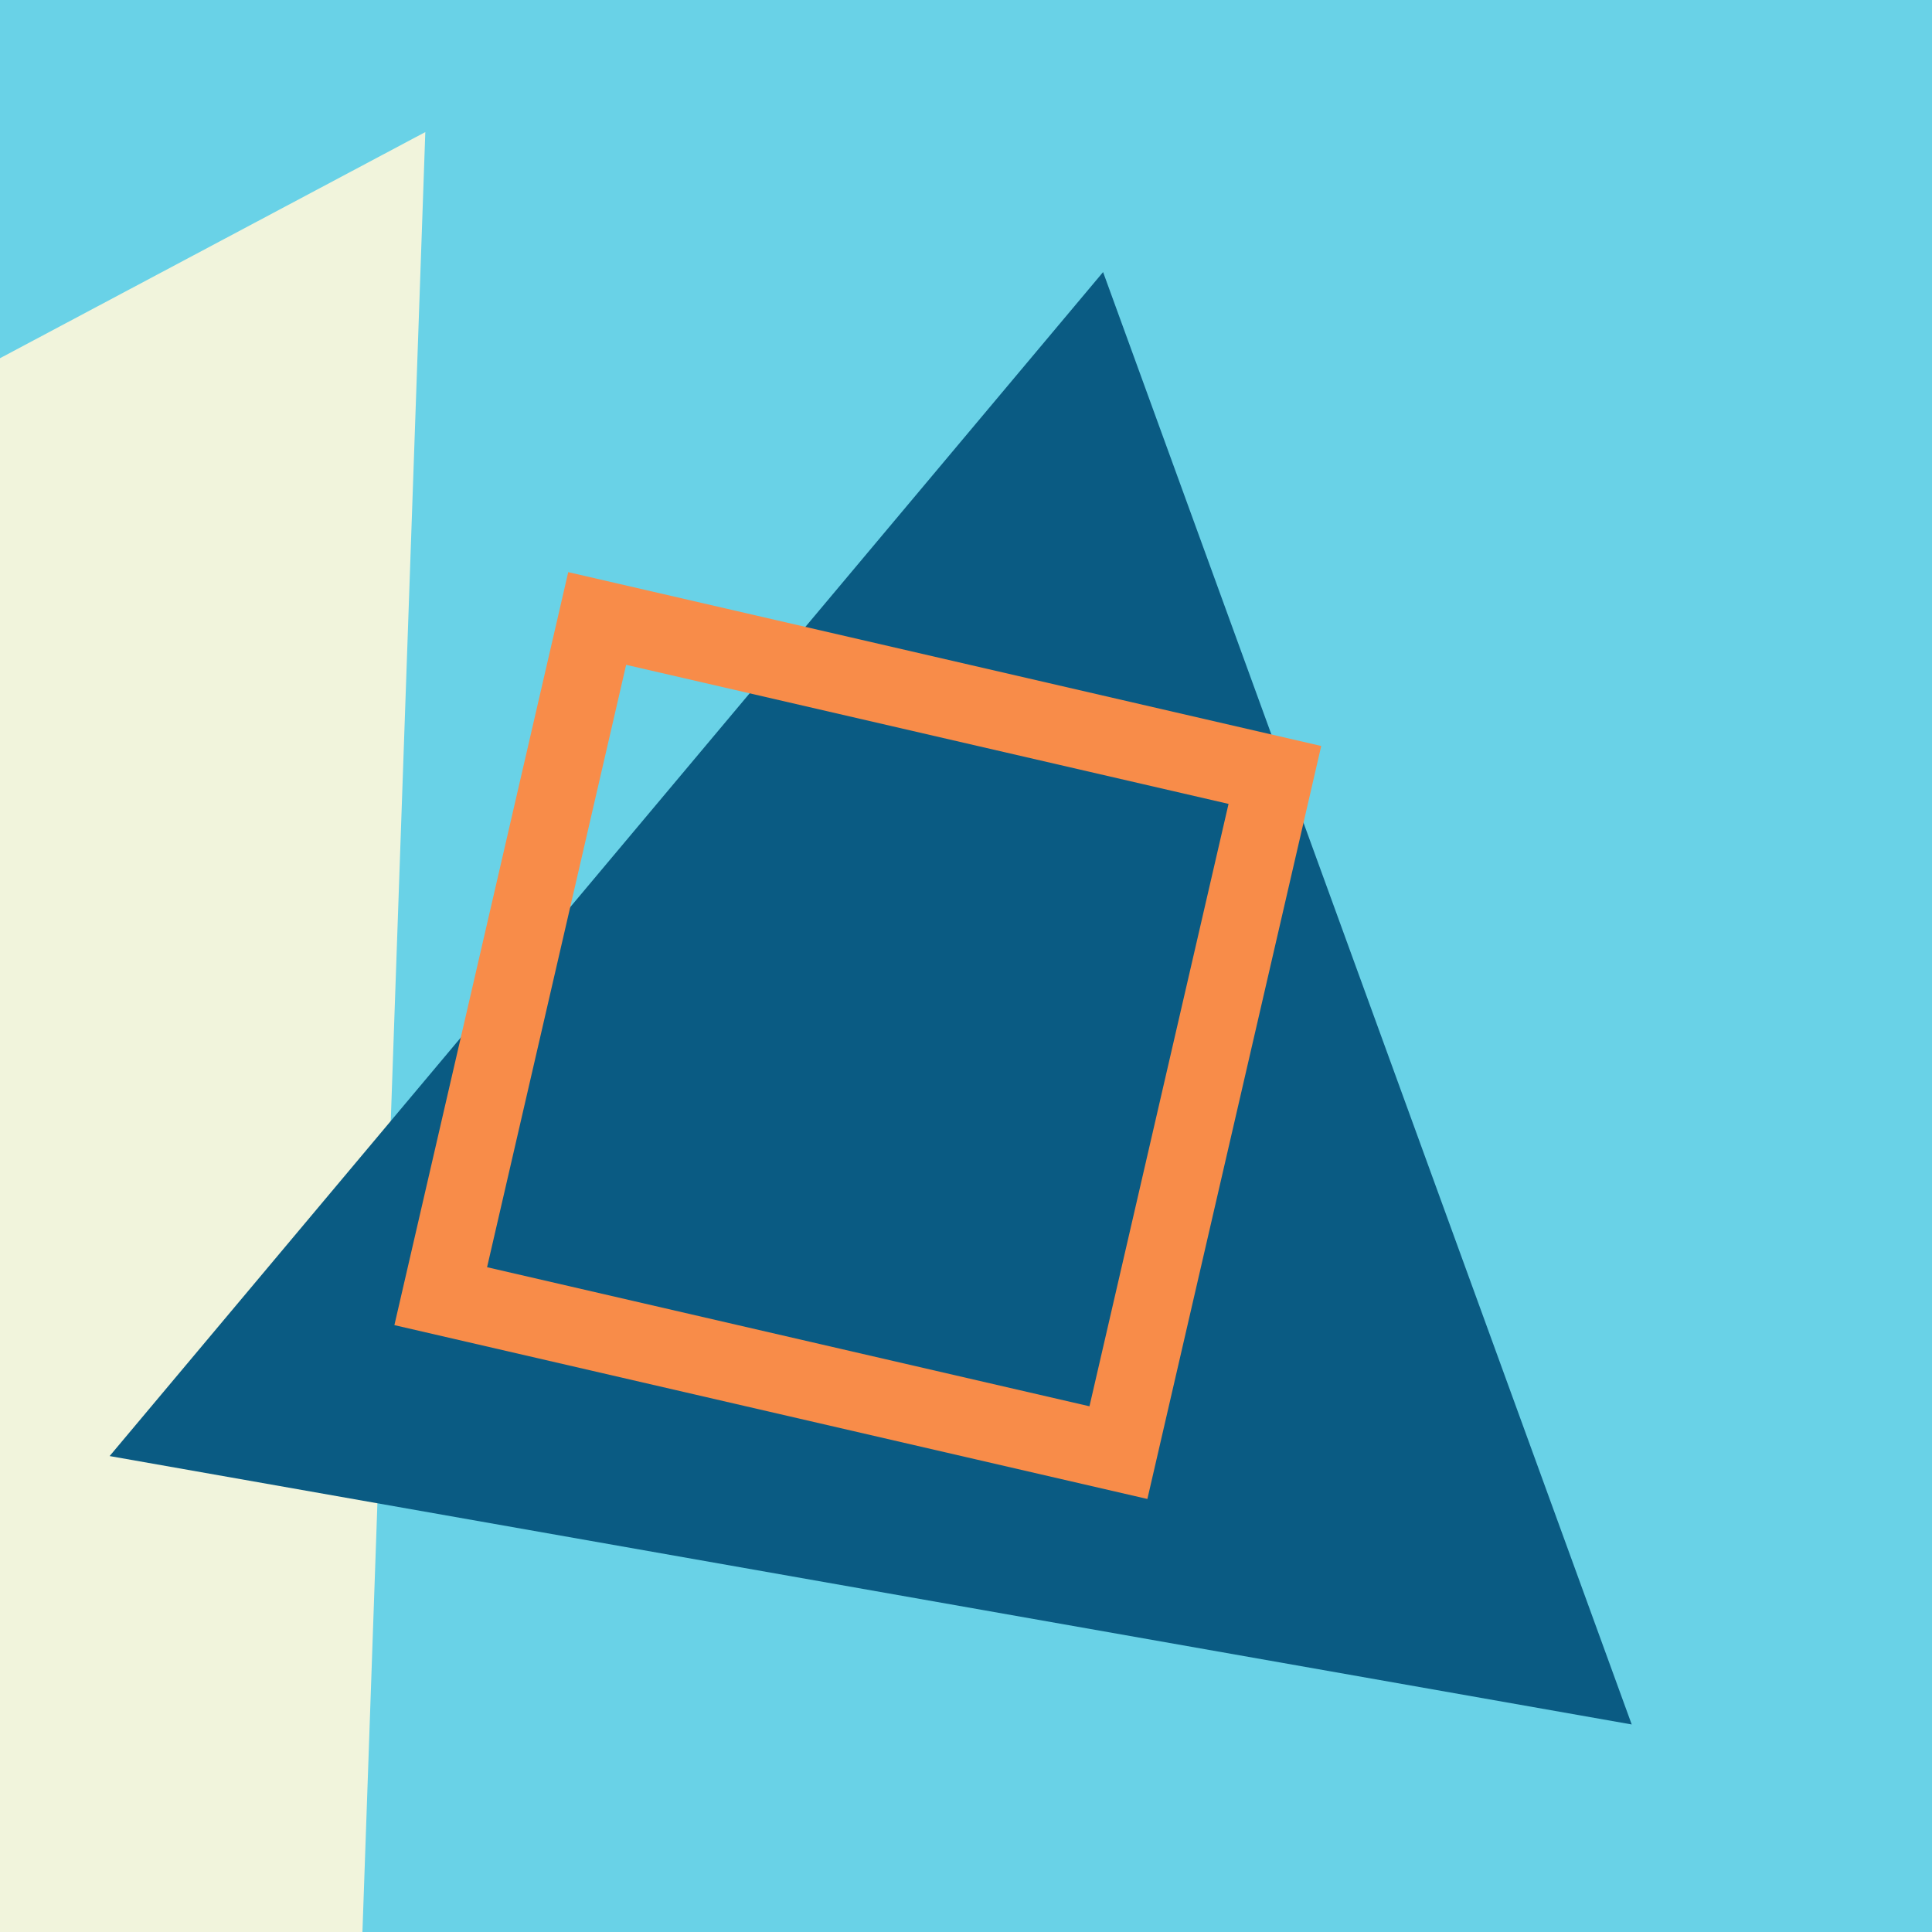
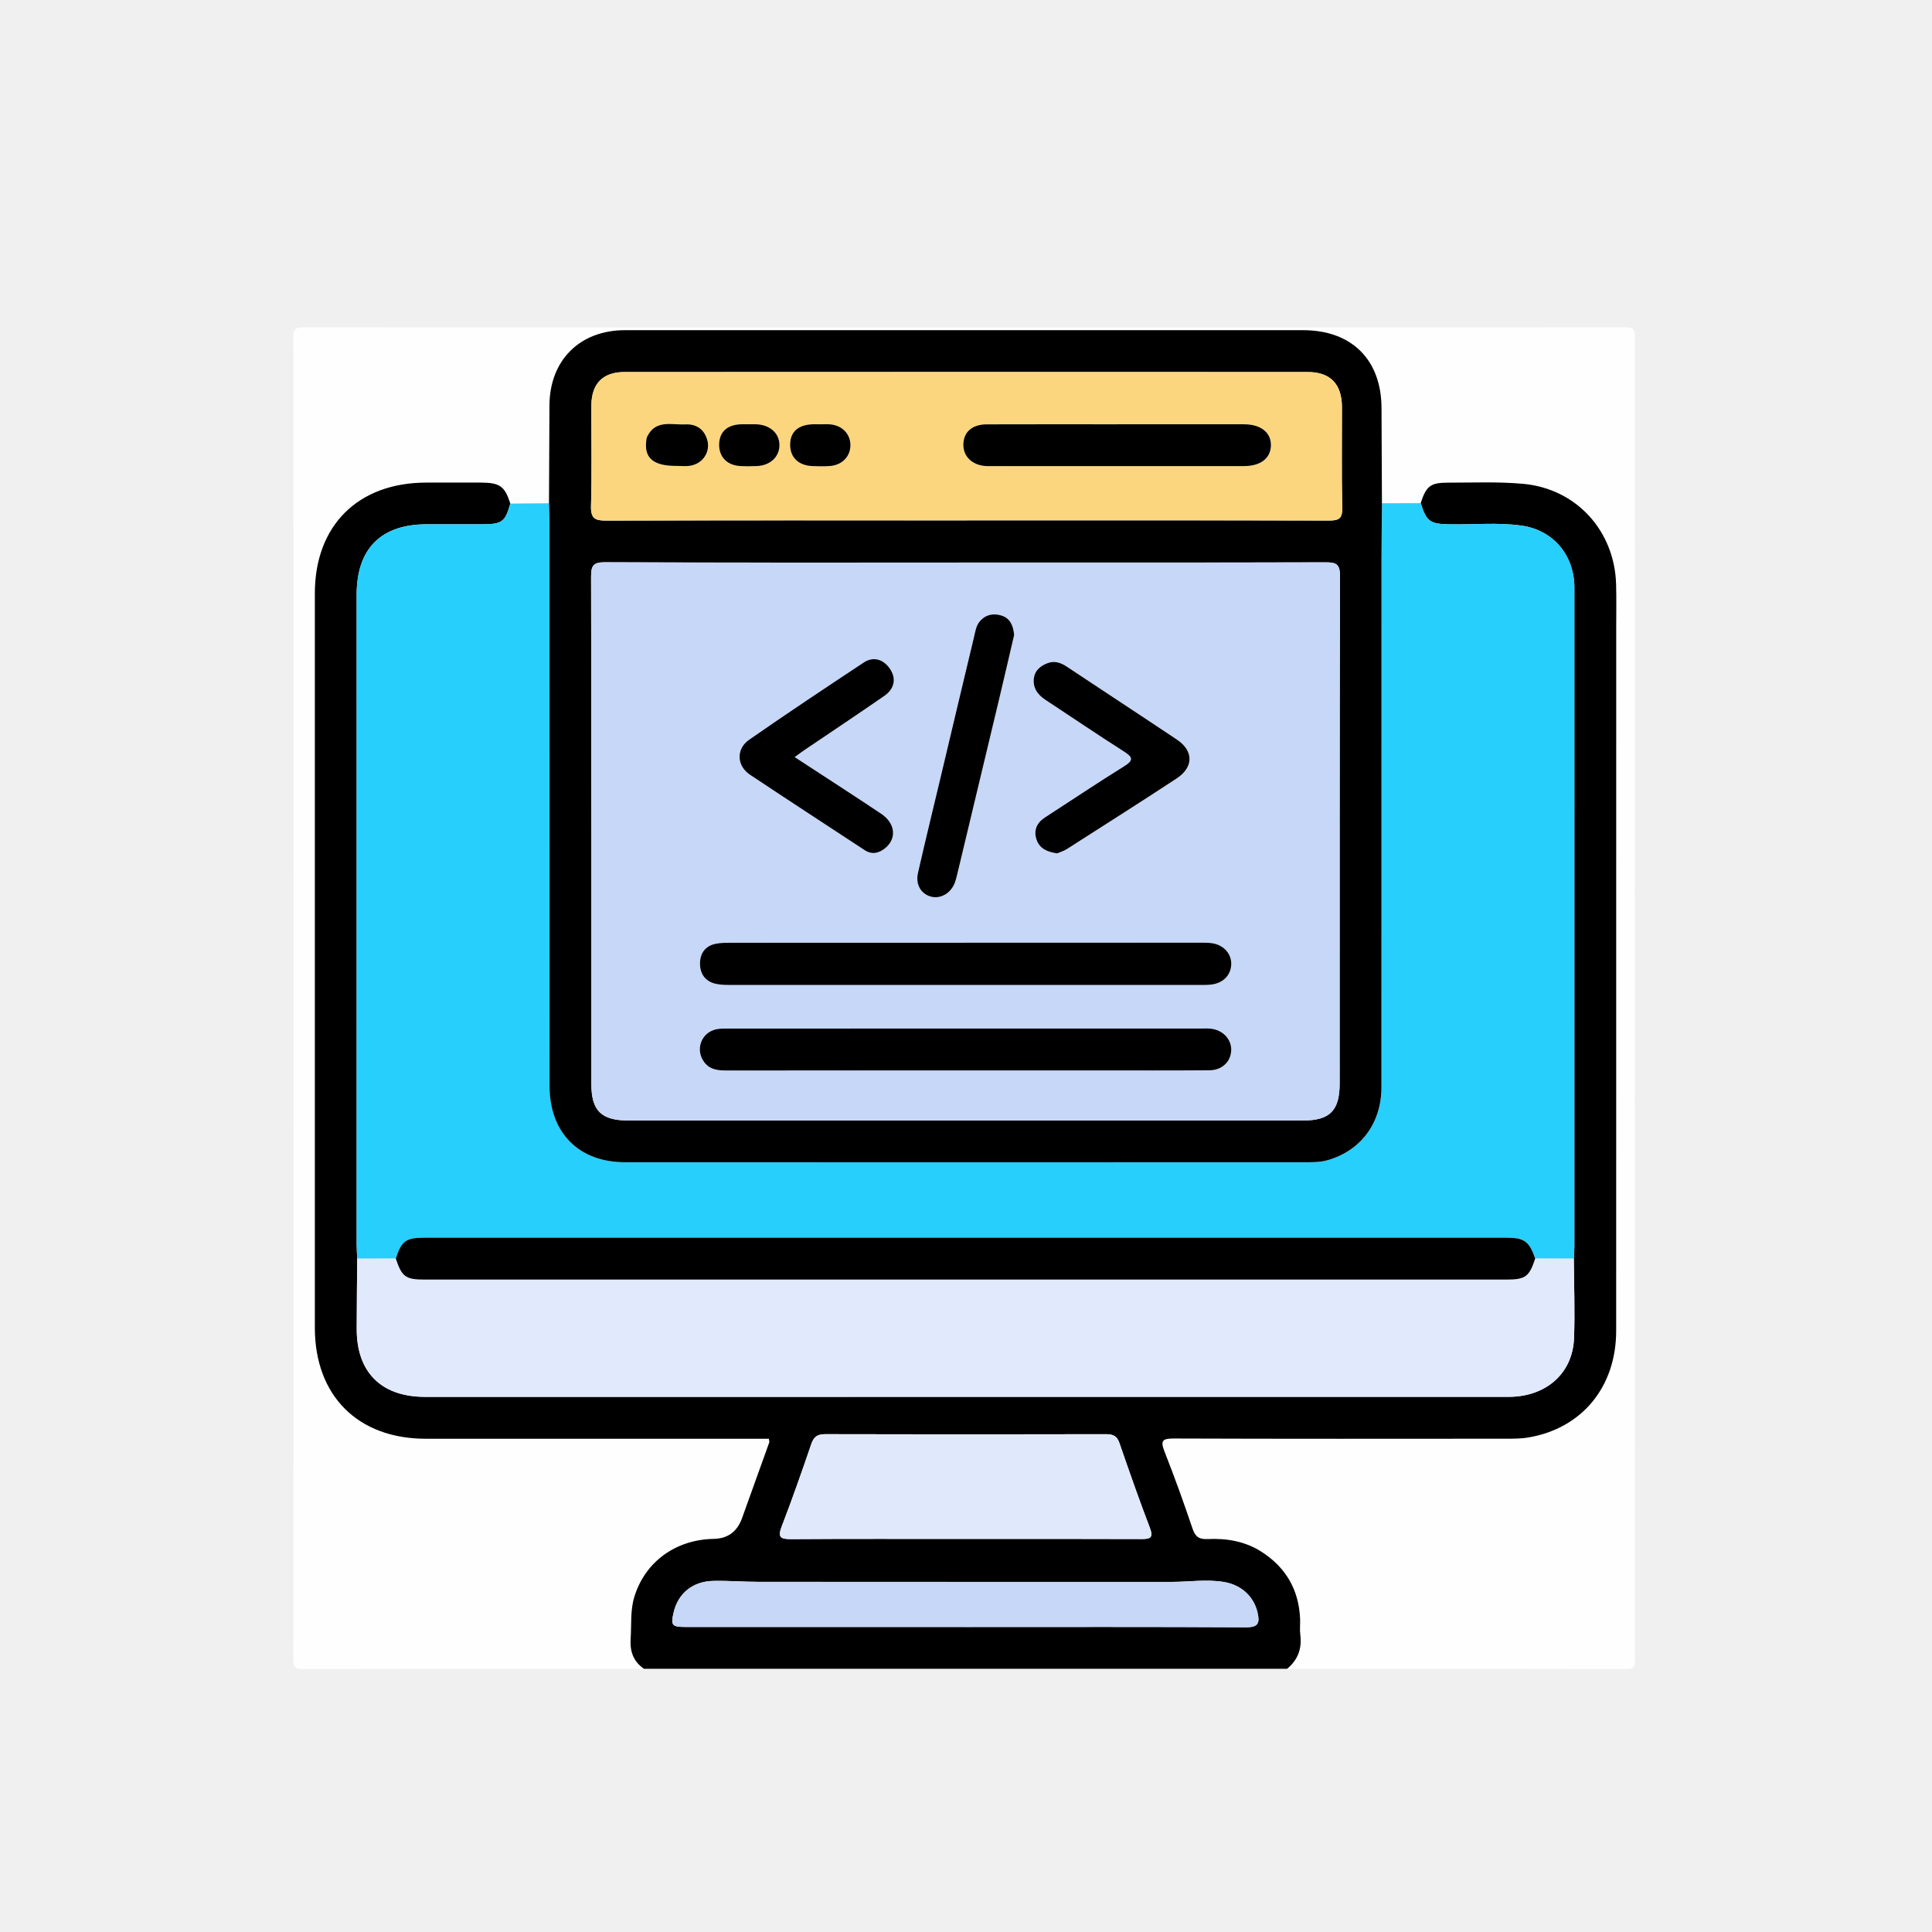
- <svg xmlns="http://www.w3.org/2000/svg" viewBox="0 0 100 100" fill="none" shape-rendering="auto">
-   <mask id="viewboxMask">
-     <rect width="100" height="100" rx="0" ry="0" x="0" y="0" fill="#fff" />
-   </mask>
-   <g mask="url(#viewboxMask)">
-     <rect fill="#69d2e7" width="100" height="100" x="0" y="0" />
-     <g transform="matrix(1.2 0 0 1.2 -10 -10)">
-       <g transform="translate(-47, 26) rotate(152 50 50)">
-         <path d="m50 7 50 86.6H0L50 7Z" fill="#f1f4dc" />
-       </g>
-     </g>
-     <g transform="matrix(.8 0 0 .8 10 10)">
-       <g transform="translate(-15, 17) rotate(-110 50 50)">
-         <path d="m50 7 50 86.6H0L50 7Z" fill="#0a5b83" />
-       </g>
-     </g>
-     <g transform="matrix(.4 0 0 .4 30 30)">
-       <g transform="translate(-14, 9) rotate(103 50 50)">
-         <path fill-rule="evenodd" clip-rule="evenodd" d="M90 10H10v80h80V10ZM0 0v100h100V0H0Z" fill="#f88c49" />
-       </g>
-     </g>
-   </g>
+ <svg xmlns="http://www.w3.org/2000/svg" id="Capa_1" data-name="Capa 1" viewBox="0 0 1080 1080">
+   <defs>
+     <style>
+       .cls-1 {
+         fill: #fefefe;
+       }
+ 
+       .cls-1, .cls-2, .cls-3, .cls-4, .cls-5, .cls-6, .cls-7 {
+         stroke-width: 0px;
+       }
+ 
+       .cls-2 {
+         fill: #e0e9fc;
+       }
+ 
+       .cls-3 {
+         fill: #e1eafd;
+       }
+ 
+       .cls-5 {
+         fill: #27cffd;
+       }
+ 
+       .cls-6 {
+         fill: #fcd67f;
+       }
+ 
+       .cls-7 {
+         fill: #c6d7f7;
+       }
+     </style>
+   </defs>
+   <path class="cls-1" d="m359.97,932.89c-63.56,0-127.11-.05-190.67.11-4.21.01-5.3-.66-5.3-5.17.15-246.45.15-492.91,0-739.36,0-4.82,1.4-5.47,5.71-5.47,246.19.11,492.38.11,738.57,0,4.31,0,5.72.65,5.71,5.47-.15,246.45-.15,492.91,0,739.36,0,4.51-1.09,5.18-5.3,5.17-63.07-.16-126.14-.11-189.21-.11,6.07-4.98,8.38-11.34,7.37-19.11-.37-2.88.02-5.84-.1-8.76-.68-16.28-7.96-28.84-21.64-37.59-9.15-5.85-19.44-7.56-30.07-7.06-4.59.22-6.84-1.17-8.38-5.73-4.89-14.5-10.07-28.91-15.69-43.14-2.5-6.33-1.07-7.38,5.39-7.35,61.62.24,123.24.15,184.86.11,4.37,0,8.82.04,13.1-.68,29.99-5.07,49.11-28.25,49.12-59.64.05-131.04.02-262.09.02-393.13,0-8.04.16-16.08-.06-24.11-.82-29.86-22.14-53.46-51.87-56.2-14.01-1.29-28.22-.64-42.34-.66-9.57-.01-11.94,1.96-15.04,11.44-7.21.02-14.41.04-21.62.06-.08-17.77-.18-35.54-.24-53.31-.09-26.94-16.68-43.46-43.84-43.47-126.35-.02-252.71-.02-379.06,0-25.26,0-42.07,16.79-42.22,42-.11,18.26-.17,36.51-.25,54.77-7.22.06-14.44.12-21.67.18-3.07-9.67-5.82-11.67-16.4-11.71-10.23-.04-20.45-.02-30.68,0-38.06.06-62.17,24.04-62.17,61.91-.02,136.85-.02,273.69,0,410.54,0,37.98,24.04,62.02,61.97,62.03,61.36.01,122.71,0,184.07,0h7.74c.15,1.07.39,1.61.25,2.01-5.07,14.18-10.16,28.34-15.27,42.5q-4.08,11.28-15.84,11.48c-21.37.38-38.48,12.98-44.38,32.59-2.29,7.61-1.48,15.43-2.01,23.18-.49,7.17,1.54,12.74,7.43,16.85Z" />
+   <path class="cls-4" d="m794.16,281.27c3.09-9.49,5.47-11.46,15.04-11.45,14.12.02,28.32-.63,42.34.66,29.73,2.74,51.05,26.34,51.87,56.2.22,8.03.06,16.07.06,24.11,0,131.04.03,262.09-.02,393.13-.01,31.39-19.13,54.57-49.12,59.64-4.28.72-8.73.68-13.1.68-61.62.04-123.24.12-184.86-.11-6.46-.02-7.89,1.02-5.39,7.35,5.62,14.23,10.8,28.64,15.69,43.14,1.54,4.56,3.78,5.95,8.38,5.73,10.63-.5,20.92,1.21,30.07,7.06,13.68,8.75,20.96,21.31,21.64,37.59.12,2.92-.27,5.88.1,8.76,1.01,7.78-1.31,14.13-7.37,19.11h-359.52c-5.89-4.11-7.92-9.68-7.43-16.85.53-7.74-.28-15.57,2.01-23.18,5.9-19.61,23.01-32.21,44.38-32.59q11.75-.21,15.84-11.48c5.12-14.16,10.21-28.33,15.27-42.5.14-.4-.1-.94-.25-2.01h-7.74c-61.36,0-122.71.01-184.07,0-37.93,0-61.97-24.06-61.97-62.03-.01-136.85-.02-273.69,0-410.54,0-37.87,24.12-61.85,62.17-61.91,10.23-.02,20.45-.03,30.68,0,10.58.04,13.33,2.04,16.4,11.71-2.85,10.18-4.58,11.52-15.38,11.57-10.47.05-20.94,0-31.42.01-25.53.03-39.09,13.67-39.09,39.35,0,121.04,0,242.09.01,363.13,0,2.67.2,5.34.3,8.01-.1,13.15-.28,26.29-.28,39.44,0,24.17,13.81,37.84,38.18,37.84,78.91.01,157.83,0,236.74,0,123,0,246,.01,369-.01,20.86,0,35.79-13.03,36.55-32.72.58-14.83-.03-29.7-.1-44.55.11-2.18.3-4.37.3-6.55.01-122.25.01-244.51.01-366.76,0-.97.02-1.95-.01-2.92-.57-17.61-12.15-31.08-29.62-33.53-13.29-1.87-26.74-.46-40.11-.71-11.01-.2-12.89-1.46-16.18-11.85Zm-254.15,578.99c32.61,0,65.21-.07,97.82.07,5,.02,7.16-.5,4.92-6.35-5.98-15.64-11.52-31.46-16.98-47.3-1.35-3.92-3.5-4.97-7.49-4.96-52.32.13-104.64.14-156.95-.01-4.39-.01-6.41,1.43-7.82,5.52-5.27,15.39-10.63,30.76-16.49,45.93-2.33,6.04-.97,7.26,5.16,7.22,32.61-.23,65.21-.11,97.82-.11Zm-.41,49.23c52.36,0,104.71-.14,157.07.16,7.07.04,7.52-2.84,6.32-8.17-2.05-9.06-9.11-15.52-18.7-17.14-9.72-1.64-19.43-.07-29.14-.07-76.95.02-153.9.03-230.85-.02-8.51,0-17.03-.7-25.53-.53-11.5.23-19.65,6.92-22.17,17.51-1.75,7.35-1.04,8.24,6.67,8.24,52.11,0,104.23,0,156.34,0Z" />
+   <path class="cls-5" d="m199.69,703.59c-.11-2.67-.3-5.34-.3-8.01-.02-121.04-.02-242.09-.01-363.13,0-25.68,13.56-39.32,39.09-39.35,10.47-.01,20.94.03,31.42-.01,10.8-.05,12.53-1.39,15.38-11.57,7.22-.06,14.44-.12,21.67-.18.09,2.91.27,5.83.27,8.74.01,105.66,0,211.32.03,316.99,0,26.09,16.27,42.62,42.14,42.63,126.83.05,253.67.03,380.5,0,4.12,0,8.23.01,12.3-1.15,18.53-5.28,30.09-20.71,30.1-40.76.04-98.36.01-196.72.03-295.08,0-10.46.17-20.92.27-31.38,7.21-.02,14.41-.04,21.62-.06,3.29,10.39,5.17,11.64,16.18,11.85,13.38.25,26.82-1.16,40.11.71,17.47,2.45,29.05,15.92,29.62,33.53.03.97.01,1.95.01,2.92,0,122.25,0,244.51-.01,366.76,0,2.18-.2,4.37-.3,6.55-7.2-.01-14.39-.03-21.59-.04-3.26-9.53-6.06-11.66-15.81-11.66-201.82-.01-403.64-.01-605.47,0-10.01,0-12.55,1.96-15.64,11.66-7.19.02-14.39.03-21.58.05Z" />
+   <path class="cls-4" d="m772.54,281.33c-.09,10.46-.26,20.92-.27,31.38-.02,98.36,0,196.72-.03,295.08,0,20.04-11.56,35.47-30.1,40.76-4.07,1.16-8.18,1.15-12.3,1.15-126.83.02-253.67.05-380.5,0-25.87-.01-42.13-16.55-42.14-42.63-.03-105.66-.01-211.32-.03-316.99,0-2.91-.17-5.83-.27-8.74.08-18.25.14-36.51.25-54.76.15-25.22,16.96-42,42.22-42,126.35-.03,252.71-.02,379.06,0,27.16,0,43.75,16.52,43.84,43.47.06,17.77.16,35.54.24,53.31Zm-232.59,33.14c-67.21,0-134.42.11-201.63-.17-6.61-.03-7.91,1.8-7.9,8.07.21,94.49.14,188.98.15,283.47,0,15.09,5.5,20.53,20.81,20.53,125.65.01,251.31.02,376.96,0,15.11,0,20.54-5.53,20.54-20.82.01-94.49-.08-188.98.19-283.47.02-6.88-2.23-7.75-8.22-7.74-66.97.2-133.93.12-200.9.12Zm.67-23.59c67.45,0,134.9-.07,202.35.12,5.6.02,7.48-1.22,7.35-7.16-.41-18.74-.12-37.5-.16-56.25-.03-12.84-6.46-19.61-19.1-19.61-127.35-.05-254.71-.05-382.06,0-11.97,0-18.35,6.51-18.41,18.6-.09,18.75.34,37.51-.21,56.25-.21,7.1,2.29,8.22,8.62,8.2,67.21-.21,134.42-.13,201.62-.13Z" />
+   <path class="cls-3" d="m199.69,703.59c7.19-.02,14.39-.03,21.58-.05,3.4,10.22,5.45,11.74,16.22,11.74,201.5,0,402.99,0,604.49,0,10.78,0,12.82-1.52,16.22-11.74,7.2.01,14.39.03,21.59.04.08,14.85.68,29.72.1,44.55-.76,19.69-15.69,32.72-36.55,32.72-123,.03-246,.01-369,.01-78.91,0-157.83,0-236.74,0-24.37,0-38.18-13.67-38.18-37.84,0-13.15.18-26.29.28-39.44Z" />
+   <path class="cls-2" d="m540.01,860.27c-32.61,0-65.22-.12-97.82.11-6.13.04-7.49-1.18-5.16-7.22,5.86-15.17,11.22-30.54,16.49-45.93,1.4-4.09,3.42-5.53,7.82-5.52,52.32.15,104.64.14,156.95.01,3.99,0,6.13,1.04,7.49,4.96,5.46,15.84,11,31.66,16.98,47.3,2.24,5.85.08,6.37-4.92,6.35-32.61-.14-65.21-.07-97.82-.07Z" />
+   <path class="cls-7" d="m539.6,909.5c-52.11,0-104.23,0-156.34,0-7.72,0-8.42-.89-6.67-8.24,2.51-10.59,10.67-17.29,22.17-17.51,8.5-.17,17.02.53,25.53.53,76.95.05,153.9.04,230.85.02,9.71,0,19.42-1.57,29.14.07,9.59,1.62,16.65,8.08,18.7,17.14,1.21,5.33.75,8.21-6.32,8.17-52.35-.3-104.71-.16-157.07-.16Z" />
+   <path class="cls-4" d="m858.19,703.55c-3.39,10.22-5.44,11.74-16.22,11.74-201.5,0-402.99,0-604.49,0-10.77,0-12.82-1.52-16.22-11.74,3.09-9.7,5.63-11.66,15.64-11.66,201.82-.01,403.64-.01,605.47,0,9.75,0,12.55,2.14,15.81,11.66Z" />
+   <path class="cls-7" d="m539.95,314.47c66.97,0,133.93.07,200.9-.12,5.99-.02,8.24.85,8.22,7.74-.27,94.49-.18,188.98-.19,283.47,0,15.29-5.42,20.82-20.54,20.82-125.65.02-251.31.02-376.96,0-15.3,0-20.8-5.44-20.81-20.53-.01-94.49.06-188.98-.15-283.47-.01-6.28,1.29-8.1,7.9-8.07,67.21.28,134.42.17,201.63.17Zm-.32,212.51c-43.81,0-87.61,0-131.42.02-2.66,0-5.38.03-7.98.53-5.86,1.12-8.87,5.19-8.94,10.84-.08,5.94,2.93,10.32,9.01,11.61,3.05.65,6.29.6,9.44.6,86.64.03,173.28.02,259.91.01,2.43,0,4.88.05,7.29-.22,6.73-.76,11.07-5.16,11.3-11.24.22-5.9-4.11-10.85-10.65-11.88-2.38-.37-4.85-.28-7.28-.28-43.56-.01-87.12-.01-130.69-.01Zm-.69,71.39c24.58,0,49.15,0,73.73,0,21.17,0,42.34.09,63.51-.08,7.01-.06,11.86-4.89,12.05-11.16.19-6.16-4.6-11.32-11.35-12.07-1.92-.21-3.89-.09-5.84-.09-87.6,0-175.19,0-262.79.01-2.67,0-5.42-.14-7.99.43-8.41,1.88-11.77,11.52-6.59,18.37,3.17,4.2,7.61,4.62,12.41,4.62,44.28-.06,88.57-.03,132.85-.03Zm-94.75-175.15c2.39-1.73,3.91-2.89,5.49-3.96,14.89-10.08,29.88-20.03,44.66-30.28,5.86-4.07,6.75-9.88,3.08-15.2-3.64-5.29-9.23-6.98-14.57-3.45-21.49,14.21-42.94,28.49-64.09,43.19-7.41,5.16-6.95,14.59.49,19.55,21.23,14.15,42.64,28.04,63.96,42.07,4.1,2.7,7.85,1.92,11.41-.88,6.78-5.32,6.01-13.98-2.09-19.4-15.75-10.53-31.7-20.78-48.34-31.65Zm146.73,53.81c1.51-.65,3.65-1.25,5.45-2.39,20.49-13.09,41.01-26.14,61.35-39.47,9.57-6.27,9.58-15.43.2-21.7-20.42-13.65-40.99-27.08-61.43-40.7-3.46-2.3-6.96-3.56-10.96-2.04-3.81,1.46-6.96,3.94-7.56,8.18-.76,5.37,1.88,9.3,6.3,12.21,14.62,9.63,29.12,19.47,43.88,28.88,5.06,3.22,5.77,4.93.14,8.43-14.87,9.23-29.41,19-44.11,28.51-4.72,3.05-6.52,7.33-4.71,12.54,1.69,4.87,5.93,6.76,11.45,7.55Zm-24.04-122.03c-.5-5.62-2.42-9.49-7.18-10.92-4.46-1.34-8.69-.56-11.95,3.21-2.18,2.53-2.55,5.77-3.28,8.79-6.08,25.26-12.04,50.56-18.05,75.84-4.44,18.67-9.01,37.3-13.27,56.01-1.48,6.53,1.66,11.73,7.15,13.27,5.51,1.54,11.49-2.03,13.58-8.15.47-1.38.84-2.8,1.17-4.21,7.8-32.59,15.62-65.18,23.39-97.78,2.93-12.28,5.76-24.58,8.44-36.05Z" />
+   <path class="cls-6" d="m540.62,290.88c-67.21,0-134.42-.08-201.62.13-6.33.02-8.83-1.1-8.62-8.2.56-18.74.13-37.5.21-56.25.06-12.09,6.44-18.59,18.41-18.6,127.35-.04,254.71-.05,382.06,0,12.64,0,19.07,6.77,19.1,19.61.05,18.75-.24,37.51.16,56.25.13,5.94-1.75,7.18-7.35,7.16-67.45-.19-134.9-.12-202.35-.12Zm83.94-53.7c-24.34,0-48.68-.06-73.02.03-8.26.03-13.06,4.47-13.02,11.53.03,6.74,5.31,11.5,13.1,11.8.73.03,1.46,0,2.19,0,47.22,0,94.44.01,141.66-.01,9.16,0,14.75-4.31,14.98-11.36.24-7.32-5.55-11.98-15.06-12-23.61-.03-47.22-.01-70.83,0Zm-246.24,23.26c2.42,0,4.88.29,7.24-.05,7.4-1.07,11.86-7.98,9.66-14.89-1.87-5.86-6.27-8.54-12.17-8.26-7.6.36-16.48-2.78-21.21,6.7-.52,1.04-.59,2.34-.69,3.53-.74,8.96,4.7,13.09,17.17,12.97Zm79.88-23.24v-.03c-1.21,0-2.42-.03-3.63,0-8.4.22-12.87,4.19-12.88,11.43-.02,7.14,4.71,11.67,12.6,11.95,3.14.11,6.31.18,9.44-.03,6.87-.45,11.56-5.19,11.65-11.52.08-6.33-4.57-11.21-11.37-11.78-1.92-.16-3.87-.02-5.81-.02Zm-39.86-.02c-1.46,0-2.93-.06-4.38,0-7.52.36-11.74,4.25-11.95,10.98-.22,7.02,4.21,11.85,11.54,12.33,3.15.21,6.33.15,9.5.03,7.38-.28,12.52-5,12.66-11.47.14-6.72-5.17-11.6-12.98-11.88-1.46-.05-2.92,0-4.38,0Z" />
+   <path class="cls-4" d="m539.64,526.98c43.56,0,87.12,0,130.69.01,2.43,0,4.89-.09,7.28.28,6.55,1.02,10.88,5.98,10.65,11.88-.23,6.08-4.57,10.48-11.3,11.24-2.41.27-4.86.22-7.29.22-86.64,0-173.28.01-259.91-.01-3.15,0-6.39.05-9.44-.6-6.09-1.29-9.09-5.67-9.01-11.61.08-5.66,3.08-9.73,8.94-10.84,2.6-.5,5.32-.53,7.98-.53,43.81-.03,87.61-.02,131.42-.02Z" />
+   <path class="cls-4" d="m538.95,598.37c-44.28,0-88.57-.02-132.85.03-4.79,0-9.24-.42-12.41-4.62-5.18-6.85-1.82-16.49,6.59-18.37,2.57-.57,5.32-.43,7.99-.43,87.6-.02,175.19-.02,262.79-.01,1.95,0,3.91-.13,5.84.09,6.75.75,11.54,5.91,11.35,12.07-.19,6.27-5.05,11.1-12.05,11.16-21.17.17-42.34.08-63.51.08-24.58,0-49.15,0-73.73,0Z" />
+   <path class="cls-4" d="m444.2,423.22c16.64,10.87,32.59,21.12,48.34,31.65,8.1,5.42,8.86,14.07,2.09,19.4-3.57,2.8-7.31,3.58-11.41.88-21.31-14.03-42.73-27.92-63.96-42.07-7.44-4.96-7.9-14.4-.49-19.55,21.15-14.71,42.6-28.98,64.09-43.19,5.34-3.53,10.92-1.84,14.57,3.45,3.66,5.32,2.78,11.13-3.08,15.2-14.78,10.25-29.77,20.2-44.66,30.28-1.58,1.07-3.1,2.23-5.49,3.96Z" />
+   <path class="cls-4" d="m590.93,477.03c-5.52-.79-9.76-2.68-11.45-7.55-1.81-5.21-.01-9.49,4.71-12.54,14.7-9.51,29.24-19.28,44.11-28.51,5.64-3.5,4.92-5.21-.14-8.43-14.77-9.41-29.26-19.24-43.88-28.88-4.42-2.91-7.06-6.84-6.3-12.21.6-4.24,3.75-6.72,7.56-8.18,4-1.53,7.5-.27,10.96,2.04,20.44,13.61,41.01,27.04,61.43,40.7,9.38,6.27,9.36,15.43-.2,21.7-20.34,13.33-40.86,26.38-61.35,39.47-1.79,1.15-3.94,1.74-5.45,2.39Z" />
+   <path class="cls-4" d="m566.9,355c-2.68,11.47-5.52,23.77-8.44,36.05-7.77,32.6-15.58,65.19-23.39,97.78-.34,1.42-.7,2.84-1.17,4.21-2.09,6.12-8.07,9.7-13.58,8.15-5.5-1.54-8.64-6.73-7.15-13.27,4.25-18.71,8.83-37.34,13.27-56.01,6.01-25.28,11.97-50.57,18.05-75.84.73-3.02,1.1-6.27,3.28-8.79,3.26-3.77,7.49-4.55,11.95-3.21,4.76,1.43,6.69,5.3,7.18,10.92Z" />
+   <path class="cls-4" d="m624.56,237.18c23.61,0,47.22-.02,70.83,0,9.51.01,15.3,4.68,15.06,12-.23,7.05-5.82,11.35-14.98,11.36-47.22.02-94.44.01-141.66.01-.73,0-1.46.02-2.19,0-7.78-.29-13.06-5.06-13.1-11.8-.04-7.07,4.76-11.5,13.02-11.53,24.34-.09,48.68-.03,73.02-.03Z" />
+   <path class="cls-4" d="m378.33,260.44c-12.47.12-17.91-4.01-17.17-12.97.1-1.19.18-2.5.69-3.53,4.73-9.48,13.6-6.33,21.21-6.7,5.9-.28,10.3,2.4,12.17,8.26,2.21,6.91-2.25,13.82-9.66,14.89-2.37.34-4.83.05-7.24.05Z" />
+   <path class="cls-4" d="m458.21,237.2c1.94,0,3.89-.14,5.81.02,6.79.57,11.45,5.45,11.37,11.78-.08,6.33-4.77,11.06-11.65,11.52-3.13.21-6.3.14-9.44.03-7.9-.28-12.62-4.81-12.6-11.95.02-7.24,4.49-11.21,12.88-11.43,1.21-.03,2.42,0,3.63,0v.03Z" />
+   <path class="cls-4" d="m418.35,237.18c1.46,0,2.92-.05,4.38,0,7.8.28,13.12,5.16,12.98,11.88-.14,6.47-5.28,11.18-12.66,11.47-3.16.12-6.34.18-9.5-.03-7.33-.49-11.76-5.32-11.54-12.33.22-6.74,4.43-10.63,11.95-10.98,1.46-.07,2.92,0,4.38-.01Z" />
</svg>
